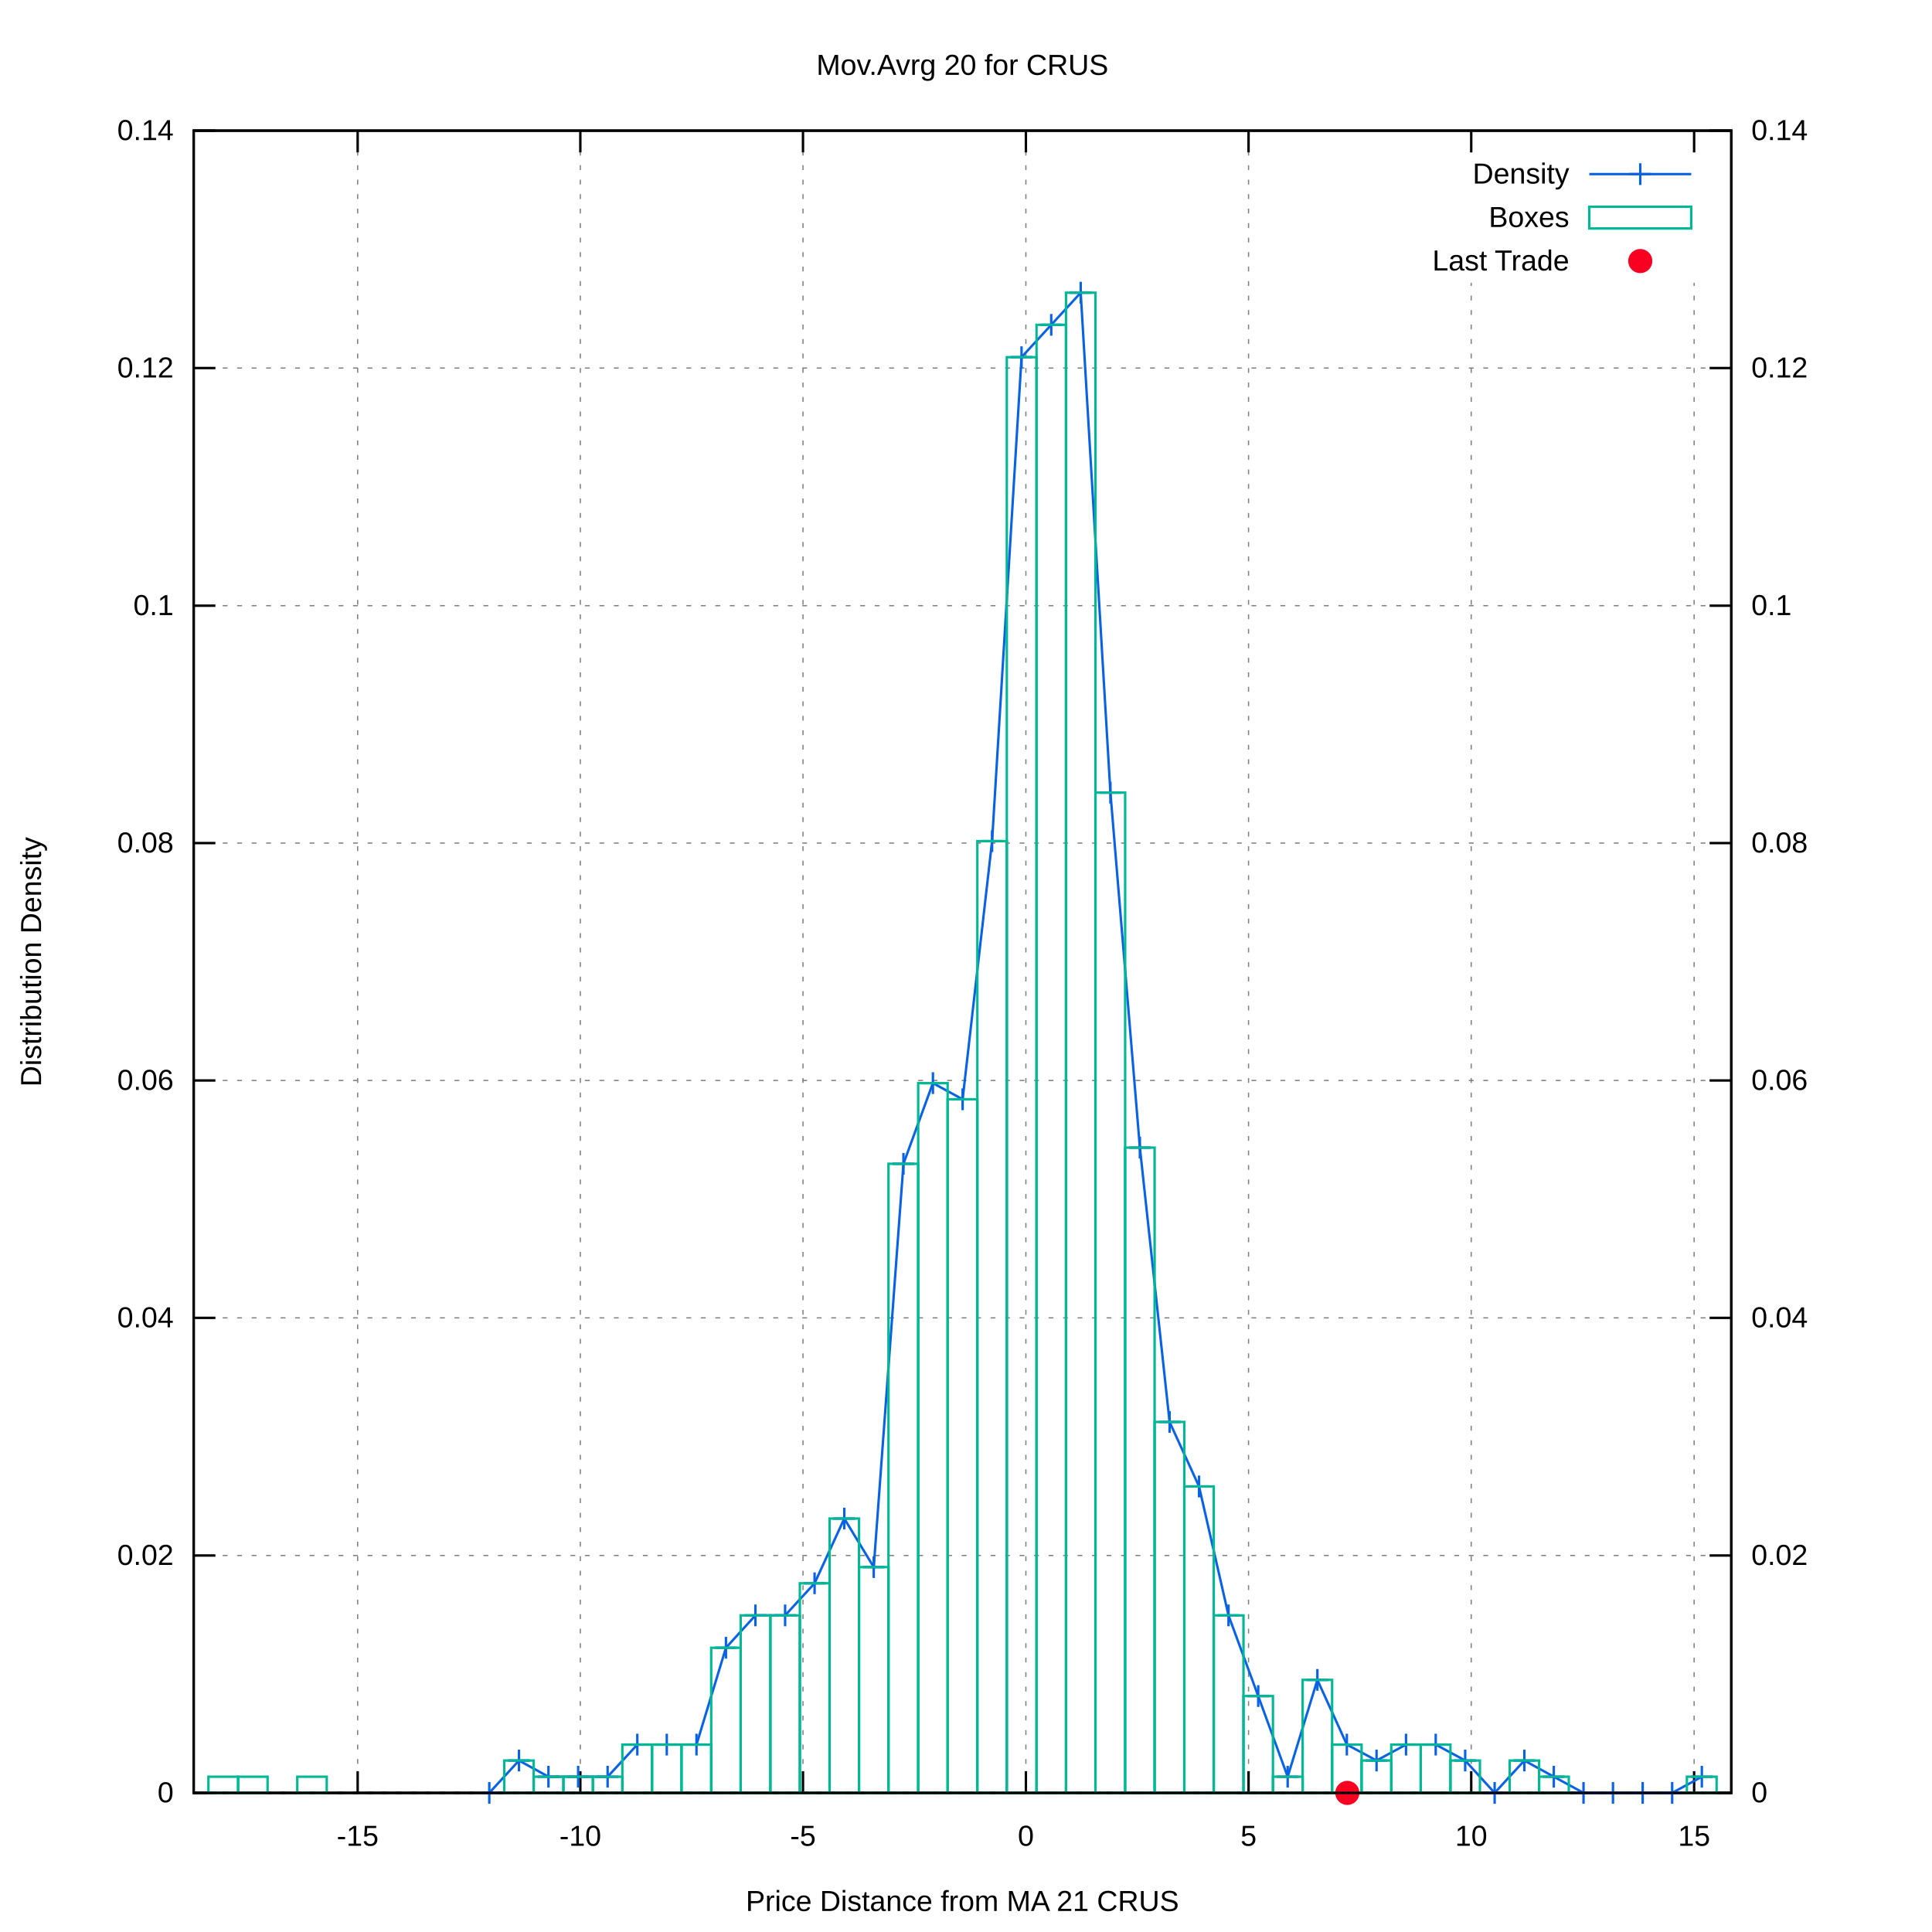
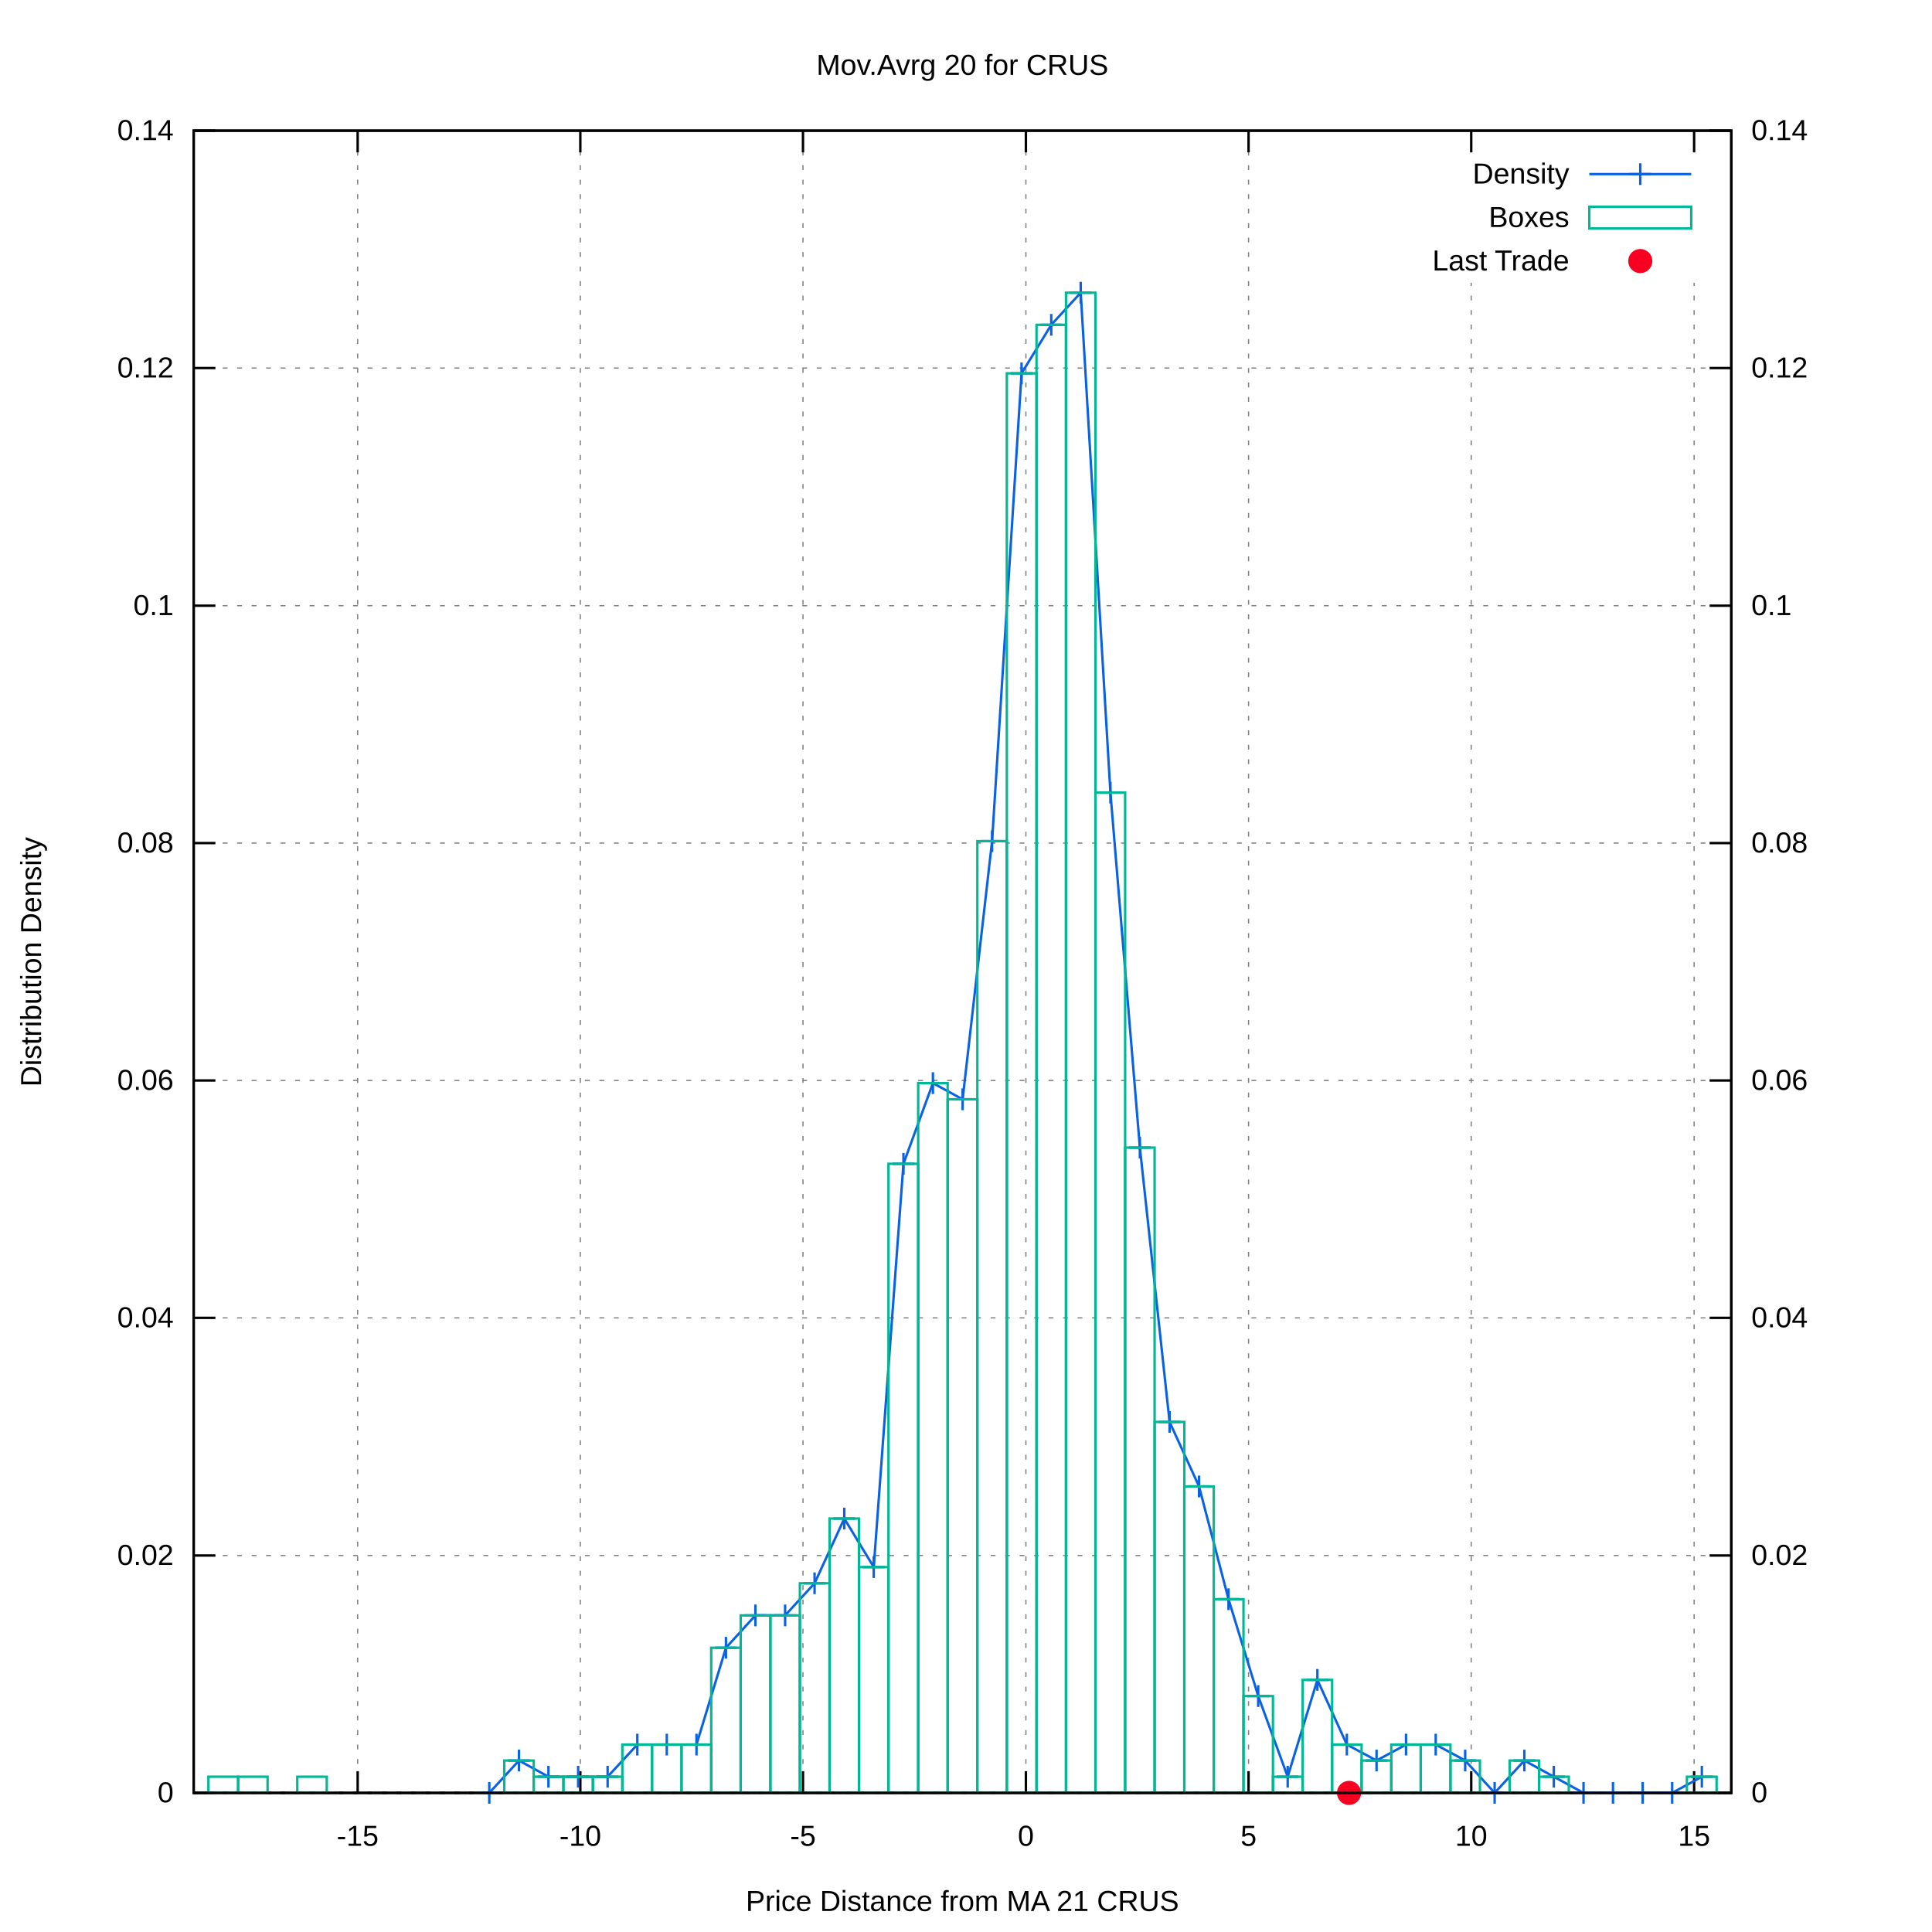
<svg xmlns="http://www.w3.org/2000/svg" xmlns:xlink="http://www.w3.org/1999/xlink" viewBox="0 0 800 800">
  <g id="gnuplot_canvas">
    <rect x="0" y="0" width="800" height="800" fill="#ffffff" />
    <defs>
      <circle id="gpDot" r="0.5" stroke-width="0.5" />
      <path id="gpPt0" stroke-width="0.222" stroke="currentColor" d="M-1,0 h2 M0,-1 v2" />
      <path id="gpPt1" stroke-width="0.222" stroke="currentColor" d="M-1,-1 L1,1 M1,-1 L-1,1" />
      <path id="gpPt2" stroke-width="0.222" stroke="currentColor" d="M-1,0 L1,0 M0,-1 L0,1 M-1,-1 L1,1 M-1,1 L1,-1" />
      <rect id="gpPt3" stroke-width="0.222" stroke="currentColor" x="-1" y="-1" width="2" height="2" />
      <rect id="gpPt4" stroke-width="0.222" stroke="currentColor" fill="currentColor" x="-1" y="-1" width="2" height="2" />
      <circle id="gpPt5" stroke-width="0.222" stroke="currentColor" cx="0" cy="0" r="1" />
      <use xlink:href="#gpPt5" id="gpPt6" fill="currentColor" stroke="none" />
      <path id="gpPt7" stroke-width="0.222" stroke="currentColor" d="M0,-1.33 L-1.33,0.67 L1.33,0.67 z" />
      <use xlink:href="#gpPt7" id="gpPt8" fill="currentColor" stroke="none" />
      <use xlink:href="#gpPt7" id="gpPt9" stroke="currentColor" transform="rotate(180)" />
      <use xlink:href="#gpPt9" id="gpPt10" fill="currentColor" stroke="none" />
      <use xlink:href="#gpPt3" id="gpPt11" stroke="currentColor" transform="rotate(45)" />
      <use xlink:href="#gpPt11" id="gpPt12" fill="currentColor" stroke="none" />
      <path id="gpPt13" stroke-width="0.222" stroke="currentColor" d="M0,1.330 L1.265,0.411 L0.782,-1.067 L-0.782,-1.076 L-1.265,0.411 z" />
      <use xlink:href="#gpPt13" id="gpPt14" fill="currentColor" stroke="none" />
      <filter id="textbox" filterUnits="objectBoundingBox" x="0" y="0" height="1" width="1">
        <feFlood flood-color="#FFFFFF" flood-opacity="1" result="bgnd" />
        <feComposite in="SourceGraphic" in2="bgnd" operator="atop" />
      </filter>
      <filter id="greybox" filterUnits="objectBoundingBox" x="0" y="0" height="1" width="1">
        <feFlood flood-color="lightgrey" flood-opacity="1" result="grey" />
        <feComposite in="SourceGraphic" in2="grey" operator="atop" />
      </filter>
    </defs>
    <g fill="none" color="#FFFFFF" stroke="black" stroke-width="1.00" stroke-linecap="butt" stroke-linejoin="miter">
</g>
    <g fill="none" color="black" stroke="currentColor" stroke-width="1.00" stroke-linecap="butt" stroke-linejoin="miter">
</g>
    <g fill="none" color="black" stroke="black" stroke-width="0.50" stroke-linecap="butt" stroke-linejoin="miter">
</g>
    <g fill="none" color="gray" stroke="currentColor" stroke-width="0.50" stroke-linecap="butt" stroke-linejoin="miter">
      <path stroke="gray" stroke-dasharray="2,4" class="gridline" d="M80.2,742.4 L716.9,742.4  " />
    </g>
    <g fill="none" color="gray" stroke="gray" stroke-width="1.00" stroke-linecap="butt" stroke-linejoin="miter">
</g>
    <g fill="none" color="black" stroke="currentColor" stroke-width="1.00" stroke-linecap="butt" stroke-linejoin="miter">
      <path stroke="black" d="M80.2,742.4 L89.2,742.4  " />
      <g transform="translate(71.9,746.3)" stroke="none" fill="black" font-family="arial" font-size="12.00" text-anchor="end">
        <text>
          <tspan font-family="arial"> 0</tspan>
        </text>
      </g>
    </g>
    <g fill="none" color="black" stroke="currentColor" stroke-width="1.00" stroke-linecap="butt" stroke-linejoin="miter">
</g>
    <g fill="none" color="black" stroke="black" stroke-width="0.50" stroke-linecap="butt" stroke-linejoin="miter">
</g>
    <g fill="none" color="gray" stroke="currentColor" stroke-width="0.50" stroke-linecap="butt" stroke-linejoin="miter">
      <path stroke="gray" stroke-dasharray="2,4" class="gridline" d="M80.2,644.1 L716.9,644.1  " />
    </g>
    <g fill="none" color="gray" stroke="gray" stroke-width="1.00" stroke-linecap="butt" stroke-linejoin="miter">
</g>
    <g fill="none" color="black" stroke="currentColor" stroke-width="1.00" stroke-linecap="butt" stroke-linejoin="miter">
      <path stroke="black" d="M80.2,644.1 L89.2,644.1  " />
      <g transform="translate(71.9,648.0)" stroke="none" fill="black" font-family="arial" font-size="12.00" text-anchor="end">
        <text>
          <tspan font-family="arial"> 0.02</tspan>
        </text>
      </g>
    </g>
    <g fill="none" color="black" stroke="currentColor" stroke-width="1.00" stroke-linecap="butt" stroke-linejoin="miter">
</g>
    <g fill="none" color="black" stroke="black" stroke-width="0.50" stroke-linecap="butt" stroke-linejoin="miter">
</g>
    <g fill="none" color="gray" stroke="currentColor" stroke-width="0.50" stroke-linecap="butt" stroke-linejoin="miter">
      <path stroke="gray" stroke-dasharray="2,4" class="gridline" d="M80.2,545.7 L716.9,545.7  " />
    </g>
    <g fill="none" color="gray" stroke="gray" stroke-width="1.00" stroke-linecap="butt" stroke-linejoin="miter">
</g>
    <g fill="none" color="black" stroke="currentColor" stroke-width="1.00" stroke-linecap="butt" stroke-linejoin="miter">
      <path stroke="black" d="M80.2,545.7 L89.2,545.7  " />
      <g transform="translate(71.9,549.6)" stroke="none" fill="black" font-family="arial" font-size="12.00" text-anchor="end">
        <text>
          <tspan font-family="arial"> 0.04</tspan>
        </text>
      </g>
    </g>
    <g fill="none" color="black" stroke="currentColor" stroke-width="1.00" stroke-linecap="butt" stroke-linejoin="miter">
</g>
    <g fill="none" color="black" stroke="black" stroke-width="0.50" stroke-linecap="butt" stroke-linejoin="miter">
</g>
    <g fill="none" color="gray" stroke="currentColor" stroke-width="0.50" stroke-linecap="butt" stroke-linejoin="miter">
      <path stroke="gray" stroke-dasharray="2,4" class="gridline" d="M80.2,447.4 L716.9,447.4  " />
    </g>
    <g fill="none" color="gray" stroke="gray" stroke-width="1.00" stroke-linecap="butt" stroke-linejoin="miter">
</g>
    <g fill="none" color="black" stroke="currentColor" stroke-width="1.00" stroke-linecap="butt" stroke-linejoin="miter">
      <path stroke="black" d="M80.2,447.4 L89.2,447.4  " />
      <g transform="translate(71.9,451.3)" stroke="none" fill="black" font-family="arial" font-size="12.00" text-anchor="end">
        <text>
          <tspan font-family="arial"> 0.06</tspan>
        </text>
      </g>
    </g>
    <g fill="none" color="black" stroke="currentColor" stroke-width="1.00" stroke-linecap="butt" stroke-linejoin="miter">
</g>
    <g fill="none" color="black" stroke="black" stroke-width="0.50" stroke-linecap="butt" stroke-linejoin="miter">
</g>
    <g fill="none" color="gray" stroke="currentColor" stroke-width="0.50" stroke-linecap="butt" stroke-linejoin="miter">
      <path stroke="gray" stroke-dasharray="2,4" class="gridline" d="M80.2,349.1 L716.9,349.1  " />
    </g>
    <g fill="none" color="gray" stroke="gray" stroke-width="1.00" stroke-linecap="butt" stroke-linejoin="miter">
</g>
    <g fill="none" color="black" stroke="currentColor" stroke-width="1.00" stroke-linecap="butt" stroke-linejoin="miter">
      <path stroke="black" d="M80.2,349.1 L89.2,349.1  " />
      <g transform="translate(71.9,353.0)" stroke="none" fill="black" font-family="arial" font-size="12.00" text-anchor="end">
        <text>
          <tspan font-family="arial"> 0.08</tspan>
        </text>
      </g>
    </g>
    <g fill="none" color="black" stroke="currentColor" stroke-width="1.00" stroke-linecap="butt" stroke-linejoin="miter">
</g>
    <g fill="none" color="black" stroke="black" stroke-width="0.50" stroke-linecap="butt" stroke-linejoin="miter">
</g>
    <g fill="none" color="gray" stroke="currentColor" stroke-width="0.50" stroke-linecap="butt" stroke-linejoin="miter">
      <path stroke="gray" stroke-dasharray="2,4" class="gridline" d="M80.2,250.8 L716.9,250.8  " />
    </g>
    <g fill="none" color="gray" stroke="gray" stroke-width="1.00" stroke-linecap="butt" stroke-linejoin="miter">
</g>
    <g fill="none" color="black" stroke="currentColor" stroke-width="1.00" stroke-linecap="butt" stroke-linejoin="miter">
      <path stroke="black" d="M80.2,250.8 L89.2,250.8  " />
      <g transform="translate(71.9,254.7)" stroke="none" fill="black" font-family="arial" font-size="12.00" text-anchor="end">
        <text>
          <tspan font-family="arial"> 0.1</tspan>
        </text>
      </g>
    </g>
    <g fill="none" color="black" stroke="currentColor" stroke-width="1.00" stroke-linecap="butt" stroke-linejoin="miter">
</g>
    <g fill="none" color="black" stroke="black" stroke-width="0.50" stroke-linecap="butt" stroke-linejoin="miter">
</g>
    <g fill="none" color="gray" stroke="currentColor" stroke-width="0.50" stroke-linecap="butt" stroke-linejoin="miter">
      <path stroke="gray" stroke-dasharray="2,4" class="gridline" d="M80.2,152.4 L716.9,152.4  " />
    </g>
    <g fill="none" color="gray" stroke="gray" stroke-width="1.00" stroke-linecap="butt" stroke-linejoin="miter">
</g>
    <g fill="none" color="black" stroke="currentColor" stroke-width="1.00" stroke-linecap="butt" stroke-linejoin="miter">
      <path stroke="black" d="M80.2,152.4 L89.2,152.4  " />
      <g transform="translate(71.9,156.3)" stroke="none" fill="black" font-family="arial" font-size="12.00" text-anchor="end">
        <text>
          <tspan font-family="arial"> 0.12</tspan>
        </text>
      </g>
    </g>
    <g fill="none" color="black" stroke="currentColor" stroke-width="1.00" stroke-linecap="butt" stroke-linejoin="miter">
</g>
    <g fill="none" color="black" stroke="black" stroke-width="0.50" stroke-linecap="butt" stroke-linejoin="miter">
</g>
    <g fill="none" color="gray" stroke="currentColor" stroke-width="0.50" stroke-linecap="butt" stroke-linejoin="miter">
      <path stroke="gray" stroke-dasharray="2,4" class="gridline" d="M80.2,54.1 L716.9,54.1  " />
    </g>
    <g fill="none" color="gray" stroke="gray" stroke-width="1.00" stroke-linecap="butt" stroke-linejoin="miter">
</g>
    <g fill="none" color="black" stroke="currentColor" stroke-width="1.00" stroke-linecap="butt" stroke-linejoin="miter">
      <path stroke="black" d="M80.2,54.1 L89.2,54.1  " />
      <g transform="translate(71.9,58.0)" stroke="none" fill="black" font-family="arial" font-size="12.00" text-anchor="end">
        <text>
          <tspan font-family="arial"> 0.14</tspan>
        </text>
      </g>
    </g>
    <g fill="none" color="black" stroke="currentColor" stroke-width="1.00" stroke-linecap="butt" stroke-linejoin="miter">
</g>
    <g fill="none" color="black" stroke="black" stroke-width="0.50" stroke-linecap="butt" stroke-linejoin="miter">
</g>
    <g fill="none" color="gray" stroke="currentColor" stroke-width="0.50" stroke-linecap="butt" stroke-linejoin="miter">
      <path stroke="gray" stroke-dasharray="2,4" class="gridline" d="M148.1,742.4 L148.1,54.1  " />
    </g>
    <g fill="none" color="gray" stroke="gray" stroke-width="1.00" stroke-linecap="butt" stroke-linejoin="miter">
</g>
    <g fill="none" color="black" stroke="currentColor" stroke-width="1.00" stroke-linecap="butt" stroke-linejoin="miter">
      <path stroke="black" d="M148.1,742.4 L148.1,733.4 M148.1,54.1 L148.1,63.1  " />
      <g transform="translate(148.1,764.3)" stroke="none" fill="black" font-family="arial" font-size="12.00" text-anchor="middle">
        <text>
          <tspan font-family="arial">-15</tspan>
        </text>
      </g>
    </g>
    <g fill="none" color="black" stroke="currentColor" stroke-width="1.00" stroke-linecap="butt" stroke-linejoin="miter">
</g>
    <g fill="none" color="black" stroke="black" stroke-width="0.50" stroke-linecap="butt" stroke-linejoin="miter">
</g>
    <g fill="none" color="gray" stroke="currentColor" stroke-width="0.50" stroke-linecap="butt" stroke-linejoin="miter">
      <path stroke="gray" stroke-dasharray="2,4" class="gridline" d="M240.3,742.4 L240.3,54.1  " />
    </g>
    <g fill="none" color="gray" stroke="gray" stroke-width="1.00" stroke-linecap="butt" stroke-linejoin="miter">
</g>
    <g fill="none" color="black" stroke="currentColor" stroke-width="1.00" stroke-linecap="butt" stroke-linejoin="miter">
      <path stroke="black" d="M240.3,742.4 L240.3,733.4 M240.3,54.1 L240.3,63.1  " />
      <g transform="translate(240.3,764.3)" stroke="none" fill="black" font-family="arial" font-size="12.00" text-anchor="middle">
        <text>
          <tspan font-family="arial">-10</tspan>
        </text>
      </g>
    </g>
    <g fill="none" color="black" stroke="currentColor" stroke-width="1.00" stroke-linecap="butt" stroke-linejoin="miter">
</g>
    <g fill="none" color="black" stroke="black" stroke-width="0.50" stroke-linecap="butt" stroke-linejoin="miter">
</g>
    <g fill="none" color="gray" stroke="currentColor" stroke-width="0.50" stroke-linecap="butt" stroke-linejoin="miter">
      <path stroke="gray" stroke-dasharray="2,4" class="gridline" d="M332.5,742.4 L332.5,54.1  " />
    </g>
    <g fill="none" color="gray" stroke="gray" stroke-width="1.00" stroke-linecap="butt" stroke-linejoin="miter">
</g>
    <g fill="none" color="black" stroke="currentColor" stroke-width="1.00" stroke-linecap="butt" stroke-linejoin="miter">
      <path stroke="black" d="M332.5,742.4 L332.5,733.4 M332.5,54.1 L332.5,63.1  " />
      <g transform="translate(332.5,764.3)" stroke="none" fill="black" font-family="arial" font-size="12.00" text-anchor="middle">
        <text>
          <tspan font-family="arial">-5</tspan>
        </text>
      </g>
    </g>
    <g fill="none" color="black" stroke="currentColor" stroke-width="1.00" stroke-linecap="butt" stroke-linejoin="miter">
</g>
    <g fill="none" color="black" stroke="black" stroke-width="0.50" stroke-linecap="butt" stroke-linejoin="miter">
</g>
    <g fill="none" color="gray" stroke="currentColor" stroke-width="0.50" stroke-linecap="butt" stroke-linejoin="miter">
      <path stroke="gray" stroke-dasharray="2,4" class="gridline" d="M424.8,742.4 L424.8,54.1  " />
    </g>
    <g fill="none" color="gray" stroke="gray" stroke-width="1.00" stroke-linecap="butt" stroke-linejoin="miter">
</g>
    <g fill="none" color="black" stroke="currentColor" stroke-width="1.00" stroke-linecap="butt" stroke-linejoin="miter">
      <path stroke="black" d="M424.8,742.4 L424.8,733.4 M424.8,54.1 L424.8,63.1  " />
      <g transform="translate(424.8,764.3)" stroke="none" fill="black" font-family="arial" font-size="12.00" text-anchor="middle">
        <text>
          <tspan font-family="arial"> 0</tspan>
        </text>
      </g>
    </g>
    <g fill="none" color="black" stroke="currentColor" stroke-width="1.00" stroke-linecap="butt" stroke-linejoin="miter">
</g>
    <g fill="none" color="black" stroke="black" stroke-width="0.50" stroke-linecap="butt" stroke-linejoin="miter">
</g>
    <g fill="none" color="gray" stroke="currentColor" stroke-width="0.50" stroke-linecap="butt" stroke-linejoin="miter">
      <path stroke="gray" stroke-dasharray="2,4" class="gridline" d="M517.0,742.4 L517.0,54.1  " />
    </g>
    <g fill="none" color="gray" stroke="gray" stroke-width="1.00" stroke-linecap="butt" stroke-linejoin="miter">
</g>
    <g fill="none" color="black" stroke="currentColor" stroke-width="1.00" stroke-linecap="butt" stroke-linejoin="miter">
      <path stroke="black" d="M517.0,742.4 L517.0,733.4 M517.0,54.1 L517.0,63.1  " />
      <g transform="translate(517.0,764.3)" stroke="none" fill="black" font-family="arial" font-size="12.00" text-anchor="middle">
        <text>
          <tspan font-family="arial"> 5</tspan>
        </text>
      </g>
    </g>
    <g fill="none" color="black" stroke="currentColor" stroke-width="1.00" stroke-linecap="butt" stroke-linejoin="miter">
</g>
    <g fill="none" color="black" stroke="black" stroke-width="0.50" stroke-linecap="butt" stroke-linejoin="miter">
</g>
    <g fill="none" color="gray" stroke="currentColor" stroke-width="0.50" stroke-linecap="butt" stroke-linejoin="miter">
      <path stroke="gray" stroke-dasharray="2,4" class="gridline" d="M609.2,742.4 L609.2,117.1 M609.2,63.1 L609.2,54.1  " />
    </g>
    <g fill="none" color="gray" stroke="gray" stroke-width="1.00" stroke-linecap="butt" stroke-linejoin="miter">
</g>
    <g fill="none" color="black" stroke="currentColor" stroke-width="1.00" stroke-linecap="butt" stroke-linejoin="miter">
      <path stroke="black" d="M609.2,742.4 L609.2,733.4 M609.2,54.1 L609.2,63.1  " />
      <g transform="translate(609.2,764.3)" stroke="none" fill="black" font-family="arial" font-size="12.00" text-anchor="middle">
        <text>
          <tspan font-family="arial"> 10</tspan>
        </text>
      </g>
    </g>
    <g fill="none" color="black" stroke="currentColor" stroke-width="1.00" stroke-linecap="butt" stroke-linejoin="miter">
</g>
    <g fill="none" color="black" stroke="black" stroke-width="0.50" stroke-linecap="butt" stroke-linejoin="miter">
</g>
    <g fill="none" color="gray" stroke="currentColor" stroke-width="0.50" stroke-linecap="butt" stroke-linejoin="miter">
      <path stroke="gray" stroke-dasharray="2,4" class="gridline" d="M701.5,742.4 L701.5,117.1 M701.5,63.1 L701.5,54.1  " />
    </g>
    <g fill="none" color="gray" stroke="gray" stroke-width="1.00" stroke-linecap="butt" stroke-linejoin="miter">
</g>
    <g fill="none" color="black" stroke="currentColor" stroke-width="1.00" stroke-linecap="butt" stroke-linejoin="miter">
      <path stroke="black" d="M701.5,742.4 L701.5,733.4 M701.5,54.1 L701.5,63.1  " />
      <g transform="translate(701.5,764.3)" stroke="none" fill="black" font-family="arial" font-size="12.00" text-anchor="middle">
        <text>
          <tspan font-family="arial"> 15</tspan>
        </text>
      </g>
    </g>
    <g fill="none" color="black" stroke="currentColor" stroke-width="1.00" stroke-linecap="butt" stroke-linejoin="miter">
      <path stroke="black" d="M716.9,742.4 L707.9,742.4  " />
      <g transform="translate(725.2,746.3)" stroke="none" fill="black" font-family="arial" font-size="12.00" text-anchor="start">
        <text>
          <tspan font-family="arial"> 0</tspan>
        </text>
      </g>
    </g>
    <g fill="none" color="black" stroke="currentColor" stroke-width="1.00" stroke-linecap="butt" stroke-linejoin="miter">
      <path stroke="black" d="M716.9,644.1 L707.9,644.1  " />
      <g transform="translate(725.2,648.0)" stroke="none" fill="black" font-family="arial" font-size="12.00" text-anchor="start">
        <text>
          <tspan font-family="arial"> 0.02</tspan>
        </text>
      </g>
    </g>
    <g fill="none" color="black" stroke="currentColor" stroke-width="1.00" stroke-linecap="butt" stroke-linejoin="miter">
      <path stroke="black" d="M716.9,545.7 L707.9,545.7  " />
      <g transform="translate(725.2,549.6)" stroke="none" fill="black" font-family="arial" font-size="12.00" text-anchor="start">
        <text>
          <tspan font-family="arial"> 0.04</tspan>
        </text>
      </g>
    </g>
    <g fill="none" color="black" stroke="currentColor" stroke-width="1.00" stroke-linecap="butt" stroke-linejoin="miter">
      <path stroke="black" d="M716.9,447.4 L707.9,447.4  " />
      <g transform="translate(725.2,451.3)" stroke="none" fill="black" font-family="arial" font-size="12.00" text-anchor="start">
        <text>
          <tspan font-family="arial"> 0.06</tspan>
        </text>
      </g>
    </g>
    <g fill="none" color="black" stroke="currentColor" stroke-width="1.00" stroke-linecap="butt" stroke-linejoin="miter">
      <path stroke="black" d="M716.9,349.1 L707.9,349.1  " />
      <g transform="translate(725.2,353.0)" stroke="none" fill="black" font-family="arial" font-size="12.00" text-anchor="start">
        <text>
          <tspan font-family="arial"> 0.08</tspan>
        </text>
      </g>
    </g>
    <g fill="none" color="black" stroke="currentColor" stroke-width="1.00" stroke-linecap="butt" stroke-linejoin="miter">
      <path stroke="black" d="M716.9,250.8 L707.9,250.8  " />
      <g transform="translate(725.2,254.7)" stroke="none" fill="black" font-family="arial" font-size="12.00" text-anchor="start">
        <text>
          <tspan font-family="arial"> 0.1</tspan>
        </text>
      </g>
    </g>
    <g fill="none" color="black" stroke="currentColor" stroke-width="1.00" stroke-linecap="butt" stroke-linejoin="miter">
      <path stroke="black" d="M716.9,152.4 L707.9,152.4  " />
      <g transform="translate(725.2,156.3)" stroke="none" fill="black" font-family="arial" font-size="12.00" text-anchor="start">
        <text>
          <tspan font-family="arial"> 0.12</tspan>
        </text>
      </g>
    </g>
    <g fill="none" color="black" stroke="currentColor" stroke-width="1.00" stroke-linecap="butt" stroke-linejoin="miter">
      <path stroke="black" d="M716.9,54.1 L707.9,54.1  " />
      <g transform="translate(725.2,58.0)" stroke="none" fill="black" font-family="arial" font-size="12.00" text-anchor="start">
        <text>
          <tspan font-family="arial"> 0.14</tspan>
        </text>
      </g>
    </g>
    <g fill="none" color="black" stroke="currentColor" stroke-width="1.00" stroke-linecap="butt" stroke-linejoin="miter">
</g>
    <g fill="none" color="gray" stroke="currentColor" stroke-width="1.00" stroke-linecap="butt" stroke-linejoin="miter">
      <path stroke="black" stroke-dasharray="2,4" d="M80.2,742.4 L716.9,742.4  " />
    </g>
    <g fill="none" color="black" stroke="currentColor" stroke-width="1.00" stroke-linecap="butt" stroke-linejoin="miter">
      <path stroke="black" d="M80.2,54.1 L80.2,742.4 L716.9,742.4 L716.9,54.1 L80.2,54.1 Z  " />
    </g>
    <g fill="none" color="black" stroke="currentColor" stroke-width="1.00" stroke-linecap="butt" stroke-linejoin="miter">
      <g transform="translate(17.0,398.3) rotate(270)" stroke="none" fill="black" font-family="arial" font-size="12.00" text-anchor="middle">
        <text>
          <tspan font-family="arial">Distribution Density</tspan>
        </text>
      </g>
    </g>
    <g fill="none" color="black" stroke="currentColor" stroke-width="1.00" stroke-linecap="butt" stroke-linejoin="miter">
      <g transform="translate(398.5,791.3)" stroke="none" fill="black" font-family="arial" font-size="12.00" text-anchor="middle">
        <text>
          <tspan font-family="arial">Price Distance from MA 21 CRUS</tspan>
        </text>
      </g>
    </g>
    <g fill="none" color="black" stroke="currentColor" stroke-width="1.00" stroke-linecap="butt" stroke-linejoin="miter">
      <g transform="translate(398.5,31.0)" stroke="none" fill="black" font-family="arial" font-size="12.00" text-anchor="middle">
        <text>
          <tspan font-family="arial">Mov.Avrg 20 for CRUS </tspan>
        </text>
      </g>
    </g>
    <g id="gnuplot_plot_1">
      <g fill="none" color="black" stroke="currentColor" stroke-width="1.00" stroke-linecap="butt" stroke-linejoin="miter">
        <g transform="translate(649.8,76.0)" stroke="none" fill="black" font-family="arial" font-size="12.00" text-anchor="end">
          <text>
            <tspan font-family="arial">Density</tspan>
          </text>
        </g>
      </g>
      <g fill="none" color="black" stroke="currentColor" stroke-width="1.00" stroke-linecap="butt" stroke-linejoin="miter">
-         <path stroke="rgb(  9,  97, 228)" d="M658.1,72.1 L700.3,72.1 M202.6,742.4 L214.9,729.0 L227.1,735.7 L239.4,735.7 L251.6,735.7 L263.9,722.4   L276.1,722.4 L288.4,722.4 L300.6,682.3 L312.8,668.9 L325.1,668.9 L337.3,655.6 L349.6,628.8 L361.8,648.9   L374.1,481.9 L386.3,448.5 L398.6,455.2 L410.8,348.3 L423.0,147.9 L435.3,134.5 L447.5,121.2 L459.8,328.2   L472.0,475.2 L484.3,588.8 L496.5,615.5 L508.7,668.9 L521.0,702.3 L533.2,735.7 L545.5,695.6 L557.7,722.4   L570.0,729.0 L582.2,722.4 L594.5,722.4 L606.7,729.0 L618.9,742.4 L631.2,729.0 L643.4,735.7 L655.7,742.4   L667.9,742.4 L680.2,742.4 L692.4,742.4 L704.7,735.7  " />
+         <path stroke="rgb(  9,  97, 228)" d="M658.1,72.1 L700.3,72.1 M202.6,742.4 L214.9,729.0 L227.1,735.7 L239.4,735.7 L251.6,735.7 L263.9,722.4   L276.1,722.4 L288.4,722.4 L300.6,682.3 L312.8,668.9 L325.1,668.9 L337.3,655.6 L349.6,628.8 L361.8,648.9   L374.1,481.9 L386.3,448.5 L398.6,455.2 L410.8,348.3 L423.0,154.6 L435.3,134.5 L447.5,121.2 L459.8,328.2   L472.0,475.2 L484.3,588.8 L496.5,615.5 L508.7,662.2 L521.0,702.3 L533.2,735.7 L545.5,695.6 L557.7,722.4   L570.0,729.0 L582.2,722.4 L594.5,722.4 L606.7,729.0 L618.9,742.4 L631.2,729.0 L643.4,735.7 L655.7,742.4   L667.9,742.4 L680.2,742.4 L692.4,742.4 L704.7,735.7  " />
        <use xlink:href="#gpPt0" transform="translate(202.6,742.4) scale(4.50)" color="rgb(  9,  97, 228)" />
        <use xlink:href="#gpPt0" transform="translate(214.9,729.0) scale(4.50)" color="rgb(  9,  97, 228)" />
        <use xlink:href="#gpPt0" transform="translate(227.1,735.7) scale(4.50)" color="rgb(  9,  97, 228)" />
        <use xlink:href="#gpPt0" transform="translate(239.4,735.7) scale(4.50)" color="rgb(  9,  97, 228)" />
        <use xlink:href="#gpPt0" transform="translate(251.6,735.7) scale(4.50)" color="rgb(  9,  97, 228)" />
        <use xlink:href="#gpPt0" transform="translate(263.9,722.4) scale(4.50)" color="rgb(  9,  97, 228)" />
        <use xlink:href="#gpPt0" transform="translate(276.1,722.4) scale(4.50)" color="rgb(  9,  97, 228)" />
        <use xlink:href="#gpPt0" transform="translate(288.4,722.4) scale(4.50)" color="rgb(  9,  97, 228)" />
        <use xlink:href="#gpPt0" transform="translate(300.6,682.3) scale(4.50)" color="rgb(  9,  97, 228)" />
        <use xlink:href="#gpPt0" transform="translate(312.8,668.9) scale(4.50)" color="rgb(  9,  97, 228)" />
        <use xlink:href="#gpPt0" transform="translate(325.1,668.9) scale(4.50)" color="rgb(  9,  97, 228)" />
        <use xlink:href="#gpPt0" transform="translate(337.3,655.6) scale(4.50)" color="rgb(  9,  97, 228)" />
        <use xlink:href="#gpPt0" transform="translate(349.6,628.8) scale(4.50)" color="rgb(  9,  97, 228)" />
        <use xlink:href="#gpPt0" transform="translate(361.8,648.9) scale(4.50)" color="rgb(  9,  97, 228)" />
        <use xlink:href="#gpPt0" transform="translate(374.1,481.9) scale(4.50)" color="rgb(  9,  97, 228)" />
        <use xlink:href="#gpPt0" transform="translate(386.3,448.5) scale(4.50)" color="rgb(  9,  97, 228)" />
        <use xlink:href="#gpPt0" transform="translate(398.6,455.2) scale(4.50)" color="rgb(  9,  97, 228)" />
        <use xlink:href="#gpPt0" transform="translate(410.8,348.3) scale(4.50)" color="rgb(  9,  97, 228)" />
-         <use xlink:href="#gpPt0" transform="translate(423.0,147.9) scale(4.50)" color="rgb(  9,  97, 228)" />
+         <use xlink:href="#gpPt0" transform="translate(423.0,154.6) scale(4.50)" color="rgb(  9,  97, 228)" />
        <use xlink:href="#gpPt0" transform="translate(435.3,134.5) scale(4.50)" color="rgb(  9,  97, 228)" />
        <use xlink:href="#gpPt0" transform="translate(447.5,121.2) scale(4.50)" color="rgb(  9,  97, 228)" />
        <use xlink:href="#gpPt0" transform="translate(459.8,328.2) scale(4.50)" color="rgb(  9,  97, 228)" />
        <use xlink:href="#gpPt0" transform="translate(472.0,475.2) scale(4.50)" color="rgb(  9,  97, 228)" />
        <use xlink:href="#gpPt0" transform="translate(484.3,588.8) scale(4.50)" color="rgb(  9,  97, 228)" />
        <use xlink:href="#gpPt0" transform="translate(496.5,615.5) scale(4.50)" color="rgb(  9,  97, 228)" />
-         <use xlink:href="#gpPt0" transform="translate(508.7,668.9) scale(4.50)" color="rgb(  9,  97, 228)" />
+         <use xlink:href="#gpPt0" transform="translate(508.7,662.2) scale(4.50)" color="rgb(  9,  97, 228)" />
        <use xlink:href="#gpPt0" transform="translate(521.0,702.3) scale(4.50)" color="rgb(  9,  97, 228)" />
        <use xlink:href="#gpPt0" transform="translate(533.2,735.7) scale(4.50)" color="rgb(  9,  97, 228)" />
        <use xlink:href="#gpPt0" transform="translate(545.5,695.6) scale(4.50)" color="rgb(  9,  97, 228)" />
        <use xlink:href="#gpPt0" transform="translate(557.7,722.4) scale(4.50)" color="rgb(  9,  97, 228)" />
        <use xlink:href="#gpPt0" transform="translate(570.0,729.0) scale(4.50)" color="rgb(  9,  97, 228)" />
        <use xlink:href="#gpPt0" transform="translate(582.2,722.4) scale(4.50)" color="rgb(  9,  97, 228)" />
        <use xlink:href="#gpPt0" transform="translate(594.5,722.4) scale(4.50)" color="rgb(  9,  97, 228)" />
        <use xlink:href="#gpPt0" transform="translate(606.7,729.0) scale(4.50)" color="rgb(  9,  97, 228)" />
        <use xlink:href="#gpPt0" transform="translate(618.9,742.4) scale(4.50)" color="rgb(  9,  97, 228)" />
        <use xlink:href="#gpPt0" transform="translate(631.2,729.0) scale(4.50)" color="rgb(  9,  97, 228)" />
        <use xlink:href="#gpPt0" transform="translate(643.4,735.7) scale(4.50)" color="rgb(  9,  97, 228)" />
        <use xlink:href="#gpPt0" transform="translate(655.7,742.4) scale(4.50)" color="rgb(  9,  97, 228)" />
        <use xlink:href="#gpPt0" transform="translate(667.9,742.4) scale(4.50)" color="rgb(  9,  97, 228)" />
        <use xlink:href="#gpPt0" transform="translate(680.2,742.4) scale(4.50)" color="rgb(  9,  97, 228)" />
        <use xlink:href="#gpPt0" transform="translate(692.4,742.4) scale(4.50)" color="rgb(  9,  97, 228)" />
        <use xlink:href="#gpPt0" transform="translate(704.7,735.7) scale(4.50)" color="rgb(  9,  97, 228)" />
        <use xlink:href="#gpPt0" transform="translate(679.2,72.1) scale(4.50)" color="rgb(  9,  97, 228)" />
      </g>
    </g>
    <g id="gnuplot_plot_2">
      <g fill="none" color="black" stroke="currentColor" stroke-width="1.00" stroke-linecap="butt" stroke-linejoin="miter">
        <g transform="translate(649.8,94.0)" stroke="none" fill="black" font-family="arial" font-size="12.00" text-anchor="end">
          <text>
            <tspan font-family="arial">Boxes</tspan>
          </text>
        </g>
      </g>
      <g fill="none" color="black" stroke="currentColor" stroke-width="1.00" stroke-linecap="butt" stroke-linejoin="miter">
        <path stroke="rgb(  0, 184, 148)" d="M658.1,94.6 L700.3,94.6 L700.3,85.6 L658.1,85.6 L658.1,94.6 Z  " />
        <path stroke="rgb(  0, 184, 148)" d="M86.3,742.4 L86.3,735.7 L98.6,735.7 L98.6,742.4 L86.3,742.4 Z  " />
        <path stroke="rgb(  0, 184, 148)" d="M98.6,742.4 L98.6,735.7 L110.8,735.7 L110.8,742.4 L98.6,742.4 Z  " />
        <path stroke="rgb(  0, 184, 148)" d="M123.1,742.4 L123.1,735.7 L135.3,735.7 L135.3,742.4 L123.1,742.4 Z  " />
        <path stroke="rgb(  0, 184, 148)" d="M208.8,742.4 L208.8,729.0 L221.0,729.0 L221.0,742.4 L208.8,742.4 Z  " />
        <path stroke="rgb(  0, 184, 148)" d="M221.0,742.4 L221.0,735.7 L233.3,735.7 L233.3,742.4 L221.0,742.4 Z  " />
        <path stroke="rgb(  0, 184, 148)" d="M233.3,742.4 L233.3,735.7 L245.5,735.7 L245.5,742.4 L233.3,742.4 Z  " />
        <path stroke="rgb(  0, 184, 148)" d="M245.5,742.4 L245.5,735.7 L257.7,735.7 L257.7,742.4 L245.5,742.4 Z  " />
        <path stroke="rgb(  0, 184, 148)" d="M257.7,742.4 L257.7,722.4 L270.0,722.4 L270.0,742.4 L257.7,742.4 Z  " />
        <path stroke="rgb(  0, 184, 148)" d="M270.0,742.4 L270.0,722.4 L282.2,722.4 L282.2,742.4 L270.0,742.4 Z  " />
        <path stroke="rgb(  0, 184, 148)" d="M282.2,742.4 L282.2,722.4 L294.5,722.4 L294.5,742.4 L282.2,742.4 Z  " />
        <path stroke="rgb(  0, 184, 148)" d="M294.5,742.4 L294.5,682.3 L306.7,682.3 L306.7,742.4 L294.5,742.4 Z  " />
        <path stroke="rgb(  0, 184, 148)" d="M306.7,742.4 L306.7,668.9 L319.0,668.9 L319.0,742.4 L306.7,742.4 Z  " />
        <path stroke="rgb(  0, 184, 148)" d="M319.0,742.4 L319.0,668.9 L331.2,668.9 L331.2,742.4 L319.0,742.4 Z  " />
        <path stroke="rgb(  0, 184, 148)" d="M331.2,742.4 L331.2,655.6 L343.5,655.6 L343.5,742.4 L331.2,742.4 Z  " />
        <path stroke="rgb(  0, 184, 148)" d="M343.5,742.4 L343.5,628.8 L355.7,628.8 L355.7,742.4 L343.5,742.4 Z  " />
        <path stroke="rgb(  0, 184, 148)" d="M355.7,742.4 L355.7,648.9 L367.9,648.9 L367.9,742.4 L355.7,742.4 Z  " />
        <path stroke="rgb(  0, 184, 148)" d="M367.9,742.4 L367.9,481.9 L380.2,481.9 L380.2,742.4 L367.9,742.4 Z  " />
        <path stroke="rgb(  0, 184, 148)" d="M380.2,742.4 L380.2,448.5 L392.4,448.5 L392.4,742.4 L380.2,742.4 Z  " />
        <path stroke="rgb(  0, 184, 148)" d="M392.4,742.4 L392.4,455.2 L404.7,455.2 L404.7,742.4 L392.4,742.4 Z  " />
        <path stroke="rgb(  0, 184, 148)" d="M404.7,742.4 L404.7,348.3 L416.9,348.3 L416.9,742.4 L404.7,742.4 Z  " />
-         <path stroke="rgb(  0, 184, 148)" d="M416.9,742.4 L416.9,147.9 L429.2,147.9 L429.2,742.4 L416.9,742.4 Z  " />
+         <path stroke="rgb(  0, 184, 148)" d="M416.9,742.4 L416.9,154.6 L429.2,154.6 L429.2,742.4 L416.9,742.4 Z  " />
        <path stroke="rgb(  0, 184, 148)" d="M429.2,742.4 L429.2,134.5 L441.4,134.5 L441.4,742.4 L429.2,742.4 Z  " />
        <path stroke="rgb(  0, 184, 148)" d="M441.4,742.4 L441.4,121.2 L453.6,121.2 L453.6,742.4 L441.4,742.4 Z  " />
        <path stroke="rgb(  0, 184, 148)" d="M453.6,742.4 L453.6,328.2 L465.9,328.2 L465.9,742.4 L453.6,742.4 Z  " />
        <path stroke="rgb(  0, 184, 148)" d="M465.9,742.4 L465.9,475.2 L478.1,475.2 L478.1,742.4 L465.9,742.4 Z  " />
        <path stroke="rgb(  0, 184, 148)" d="M478.1,742.4 L478.1,588.8 L490.4,588.8 L490.4,742.4 L478.1,742.4 Z  " />
        <path stroke="rgb(  0, 184, 148)" d="M490.4,742.4 L490.4,615.5 L502.6,615.5 L502.6,742.4 L490.4,742.4 Z  " />
-         <path stroke="rgb(  0, 184, 148)" d="M502.6,742.4 L502.6,668.9 L514.9,668.9 L514.9,742.4 L502.6,742.4 Z  " />
+         <path stroke="rgb(  0, 184, 148)" d="M502.6,742.4 L502.6,662.2 L514.9,662.2 L514.9,742.4 L502.6,742.4 Z  " />
        <path stroke="rgb(  0, 184, 148)" d="M514.9,742.4 L514.9,702.3 L527.1,702.3 L527.1,742.4 L514.9,742.4 Z  " />
        <path stroke="rgb(  0, 184, 148)" d="M527.1,742.4 L527.1,735.7 L539.4,735.7 L539.4,742.4 L527.1,742.4 Z  " />
        <path stroke="rgb(  0, 184, 148)" d="M539.4,742.4 L539.4,695.6 L551.6,695.6 L551.6,742.4 L539.4,742.4 Z  " />
        <path stroke="rgb(  0, 184, 148)" d="M551.6,742.4 L551.6,722.4 L563.8,722.4 L563.8,742.4 L551.6,742.4 Z  " />
        <path stroke="rgb(  0, 184, 148)" d="M563.8,742.4 L563.8,729.0 L576.1,729.0 L576.1,742.4 L563.8,742.4 Z  " />
        <path stroke="rgb(  0, 184, 148)" d="M576.1,742.4 L576.1,722.4 L588.3,722.4 L588.3,742.4 L576.1,742.4 Z  " />
        <path stroke="rgb(  0, 184, 148)" d="M588.3,742.4 L588.3,722.4 L600.6,722.4 L600.6,742.4 L588.3,742.4 Z  " />
        <path stroke="rgb(  0, 184, 148)" d="M600.6,742.4 L600.6,729.0 L612.8,729.0 L612.8,742.4 L600.6,742.4 Z  " />
        <path stroke="rgb(  0, 184, 148)" d="M625.1,742.4 L625.1,729.0 L637.3,729.0 L637.3,742.4 L625.1,742.4 Z  " />
        <path stroke="rgb(  0, 184, 148)" d="M637.3,742.4 L637.3,735.7 L649.6,735.7 L649.6,742.4 L637.3,742.4 Z  " />
        <path stroke="rgb(  0, 184, 148)" d="M698.5,742.4 L698.5,735.7 L710.8,735.7 L710.8,742.4 L698.5,742.4 Z  " />
      </g>
    </g>
    <g id="gnuplot_plot_3">
      <g fill="none" color="black" stroke="currentColor" stroke-width="1.00" stroke-linecap="butt" stroke-linejoin="miter">
        <g transform="translate(649.8,112.0)" stroke="none" fill="black" font-family="arial" font-size="12.00" text-anchor="end">
          <text>
            <tspan font-family="arial">Last Trade</tspan>
          </text>
        </g>
      </g>
      <g fill="none" color="black" stroke="currentColor" stroke-width="1.00" stroke-linecap="butt" stroke-linejoin="miter">
-         <use xlink:href="#gpPt6" transform="translate(557.9,742.4) scale(4.50)" color="rgb(249,   0,  34)" />
+         <use xlink:href="#gpPt6" transform="translate(558.6,742.4) scale(4.50)" color="rgb(249,   0,  34)" />
        <use xlink:href="#gpPt6" transform="translate(679.2,108.1) scale(4.50)" color="rgb(249,   0,  34)" />
      </g>
    </g>
    <g fill="none" color="#FFFFFF" stroke="rgb(249,   0,  34)" stroke-width="2.00" stroke-linecap="butt" stroke-linejoin="miter">
</g>
    <g fill="none" color="black" stroke="currentColor" stroke-width="2.00" stroke-linecap="butt" stroke-linejoin="miter">
</g>
    <g fill="none" color="black" stroke="black" stroke-width="1.00" stroke-linecap="butt" stroke-linejoin="miter">
</g>
    <g fill="none" color="black" stroke="currentColor" stroke-width="1.00" stroke-linecap="butt" stroke-linejoin="miter">
      <path stroke="black" d="M80.2,54.1 L80.2,742.4 L716.9,742.4 L716.9,54.1 L80.2,54.1 Z  " />
    </g>
    <g fill="none" color="black" stroke="currentColor" stroke-width="1.00" stroke-linecap="butt" stroke-linejoin="miter">
</g>
  </g>
</svg>
